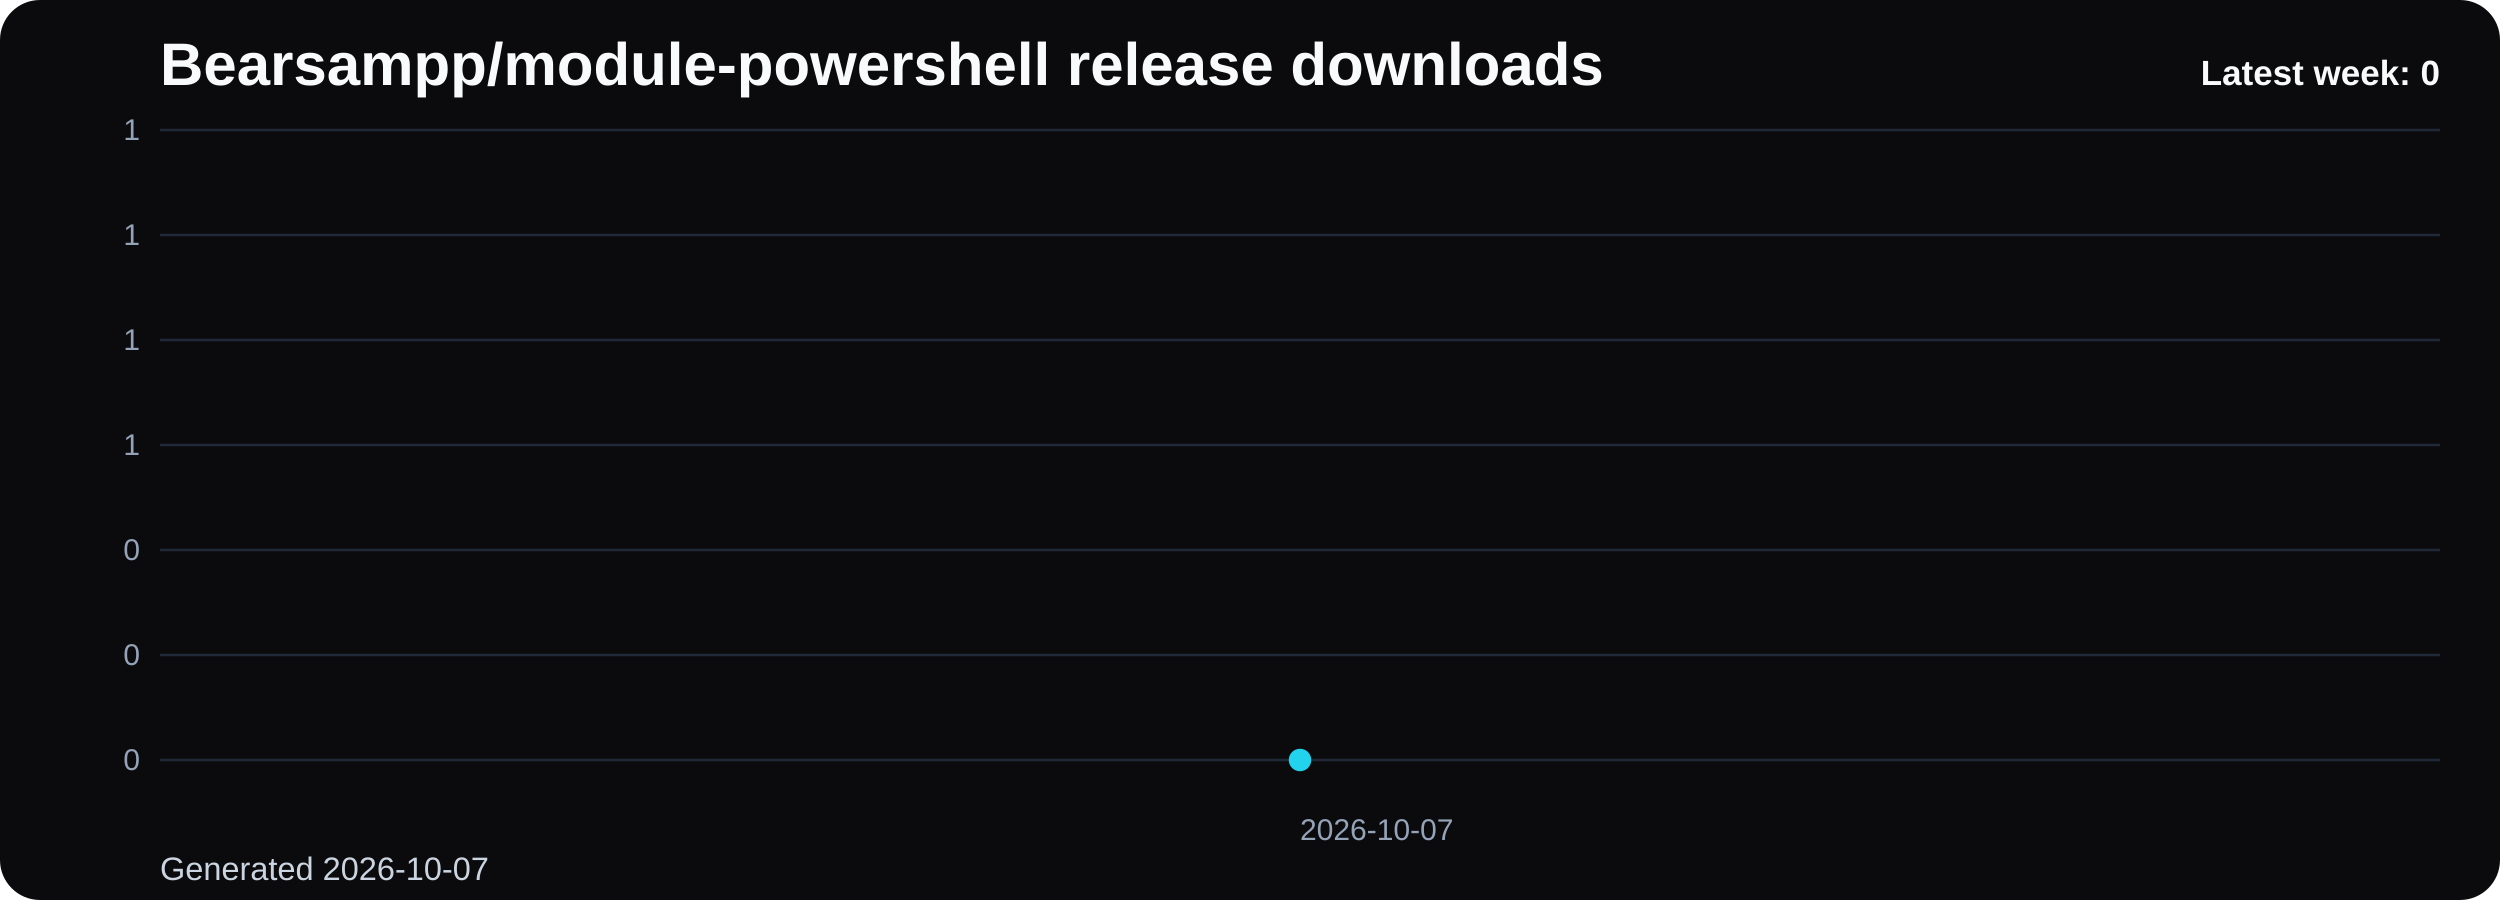
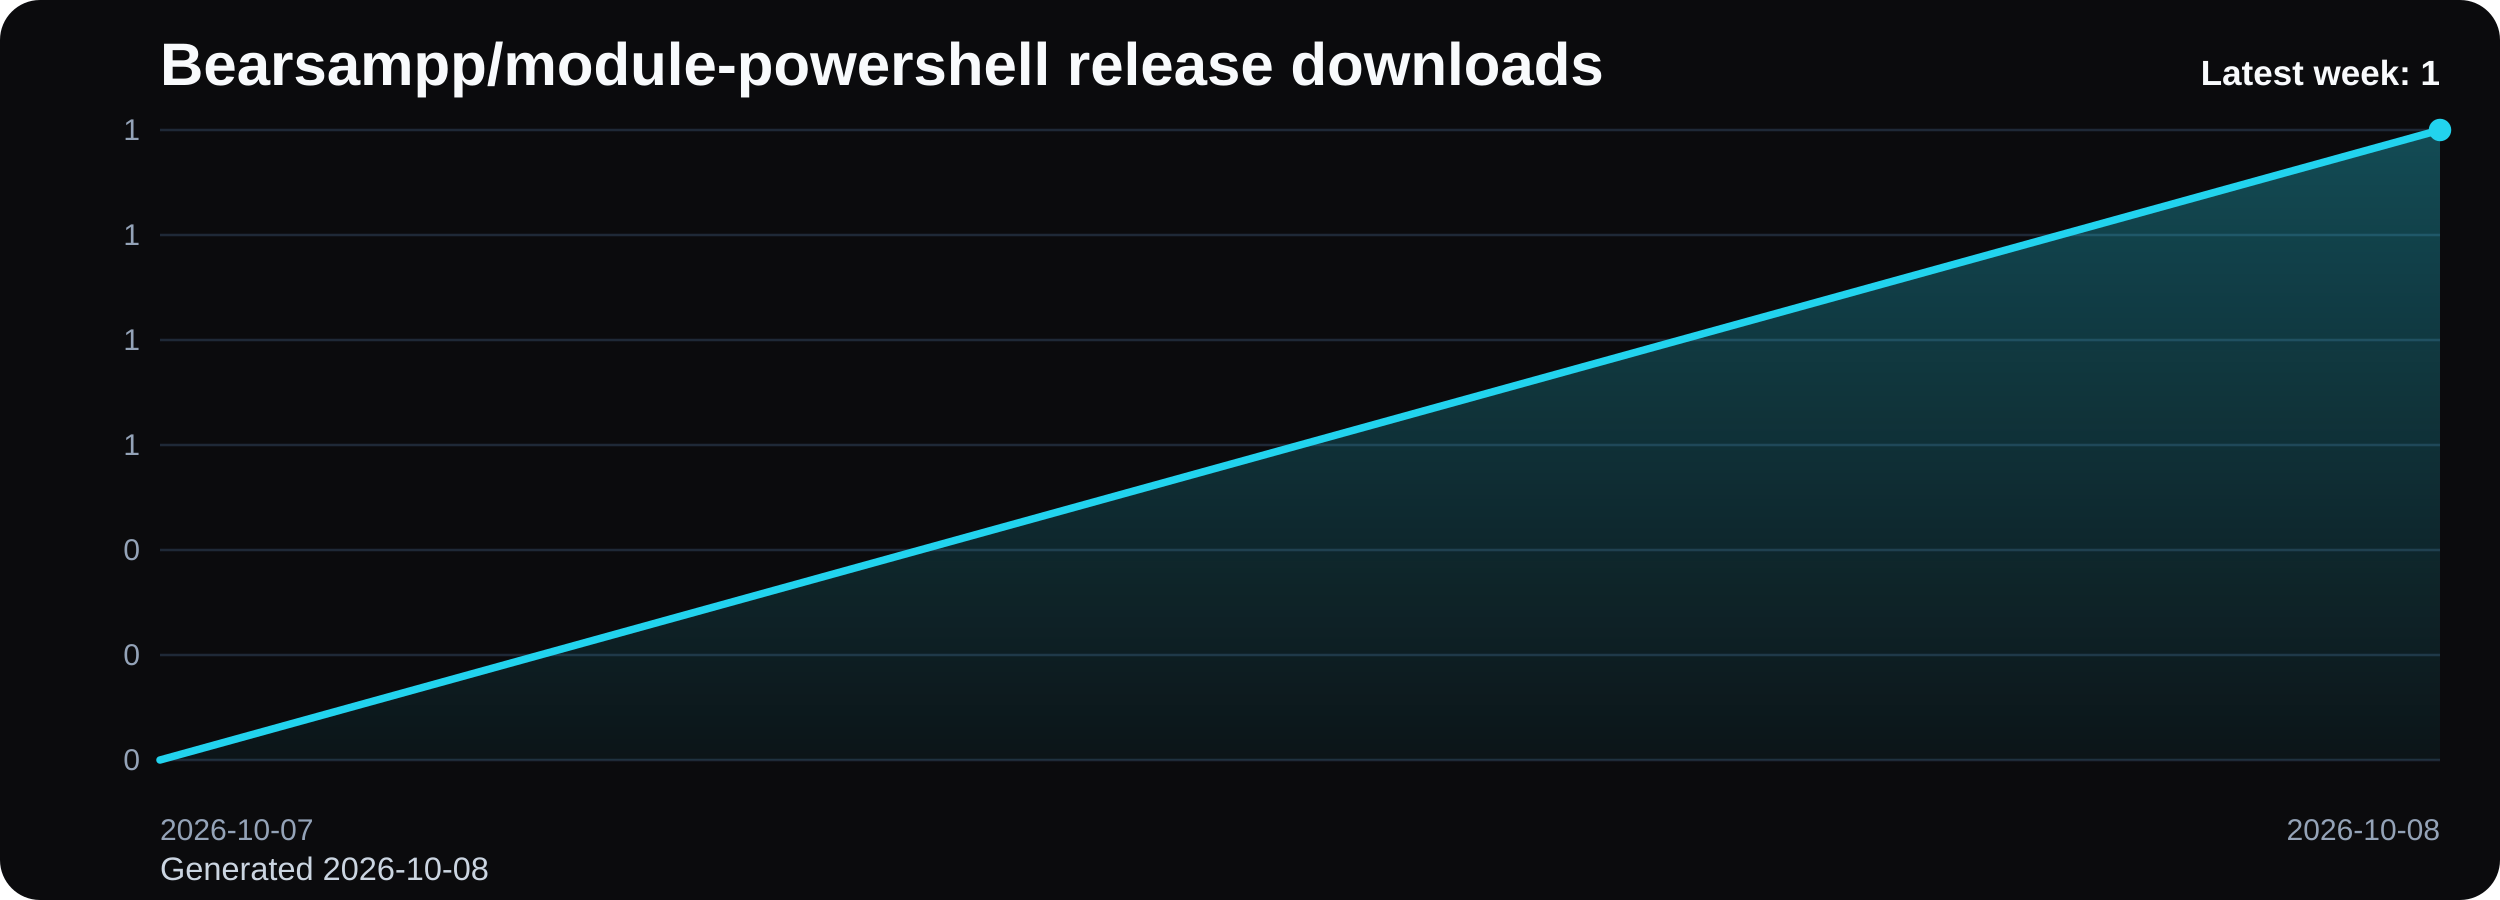
<svg xmlns="http://www.w3.org/2000/svg" viewBox="0 0 1000 360" role="img" aria-label="Bearsampp/module-powershell release downloads chart">
  <defs>
    <linearGradient id="fill-weekly-black" x1="0" y1="0" x2="0" y2="1">
      <stop offset="0%" stop-color="#22d3ee" stop-opacity="0.32" />
      <stop offset="100%" stop-color="#22d3ee" stop-opacity="0.05" />
    </linearGradient>
    <style>
      .bg { fill: #0b0b0d; }
      .title { font: 700 24px Arial, sans-serif; fill: #f8fafc; }
      .sub { font: 400 13px Arial, sans-serif; fill: #cbd5e1; }
      .grid { stroke: #1f2937; stroke-width: 1; }
      .axis { font: 400 12px Arial, sans-serif; fill: #94a3b8; }
      .line { fill: none; stroke: #22d3ee; stroke-width: 3; stroke-linecap: round; stroke-linejoin: round; }
      .dot { fill: #22d3ee; }
      .value { font: 600 11px Arial, sans-serif; fill: #cbd5e1; }
      .latest { font: 700 14px Arial, sans-serif; fill: #f8fafc; }
    </style>
  </defs>
  <rect class="bg" x="0" y="0" width="1000" height="360" rx="16" />
  <text class="title" x="64" y="34">Bearsampp/module-powershell release downloads</text>
-   <text class="sub" x="64" y="352">Generated 2026-10-07</text>
+   <text class="sub" x="64" y="352">Generated 2026-10-08</text>
  <line x1="64" y1="52.00" x2="976" y2="52.00" class="grid" />
  <text x="56" y="56.00" text-anchor="end" class="axis">1</text>
  <line x1="64" y1="94.00" x2="976" y2="94.00" class="grid" />
  <text x="56" y="98.00" text-anchor="end" class="axis">1</text>
  <line x1="64" y1="136.00" x2="976" y2="136.00" class="grid" />
  <text x="56" y="140.00" text-anchor="end" class="axis">1</text>
  <line x1="64" y1="178.00" x2="976" y2="178.00" class="grid" />
  <text x="56" y="182.00" text-anchor="end" class="axis">1</text>
  <line x1="64" y1="220.00" x2="976" y2="220.00" class="grid" />
  <text x="56" y="224.00" text-anchor="end" class="axis">0</text>
  <line x1="64" y1="262.00" x2="976" y2="262.00" class="grid" />
  <text x="56" y="266.00" text-anchor="end" class="axis">0</text>
  <line x1="64" y1="304.00" x2="976" y2="304.00" class="grid" />
  <text x="56" y="308.00" text-anchor="end" class="axis">0</text>
-   <path d="M 520.00 304 L 520.00 304.00 L 520.00 304 Z" fill="url(#fill-weekly-black)" />
-   <polyline class="line" points="520.00,304.00" />
-   <circle class="dot" cx="520.00" cy="304.00" r="4.5" />
-   <text class="axis" x="520.00" y="336" text-anchor="start">2026-10-07</text>
-   <text class="latest" x="976" y="34" text-anchor="end">Latest week: 0</text>
+   <path d="M 64.00 304 L 64.00 304.00 L 976.00 52.00 L 976.00 304 Z" fill="url(#fill-weekly-black)" />
+   <polyline class="line" points="64.00,304.00 976.00,52.00" />
+   <circle class="dot" cx="976.00" cy="52.00" r="4.5" />
+   <text class="axis" x="64.00" y="336" text-anchor="start">2026-10-07</text>
+   <text class="axis" x="976.00" y="336" text-anchor="end">2026-10-08</text>
+   <text class="latest" x="976" y="34" text-anchor="end">Latest week: 1</text>
</svg>
